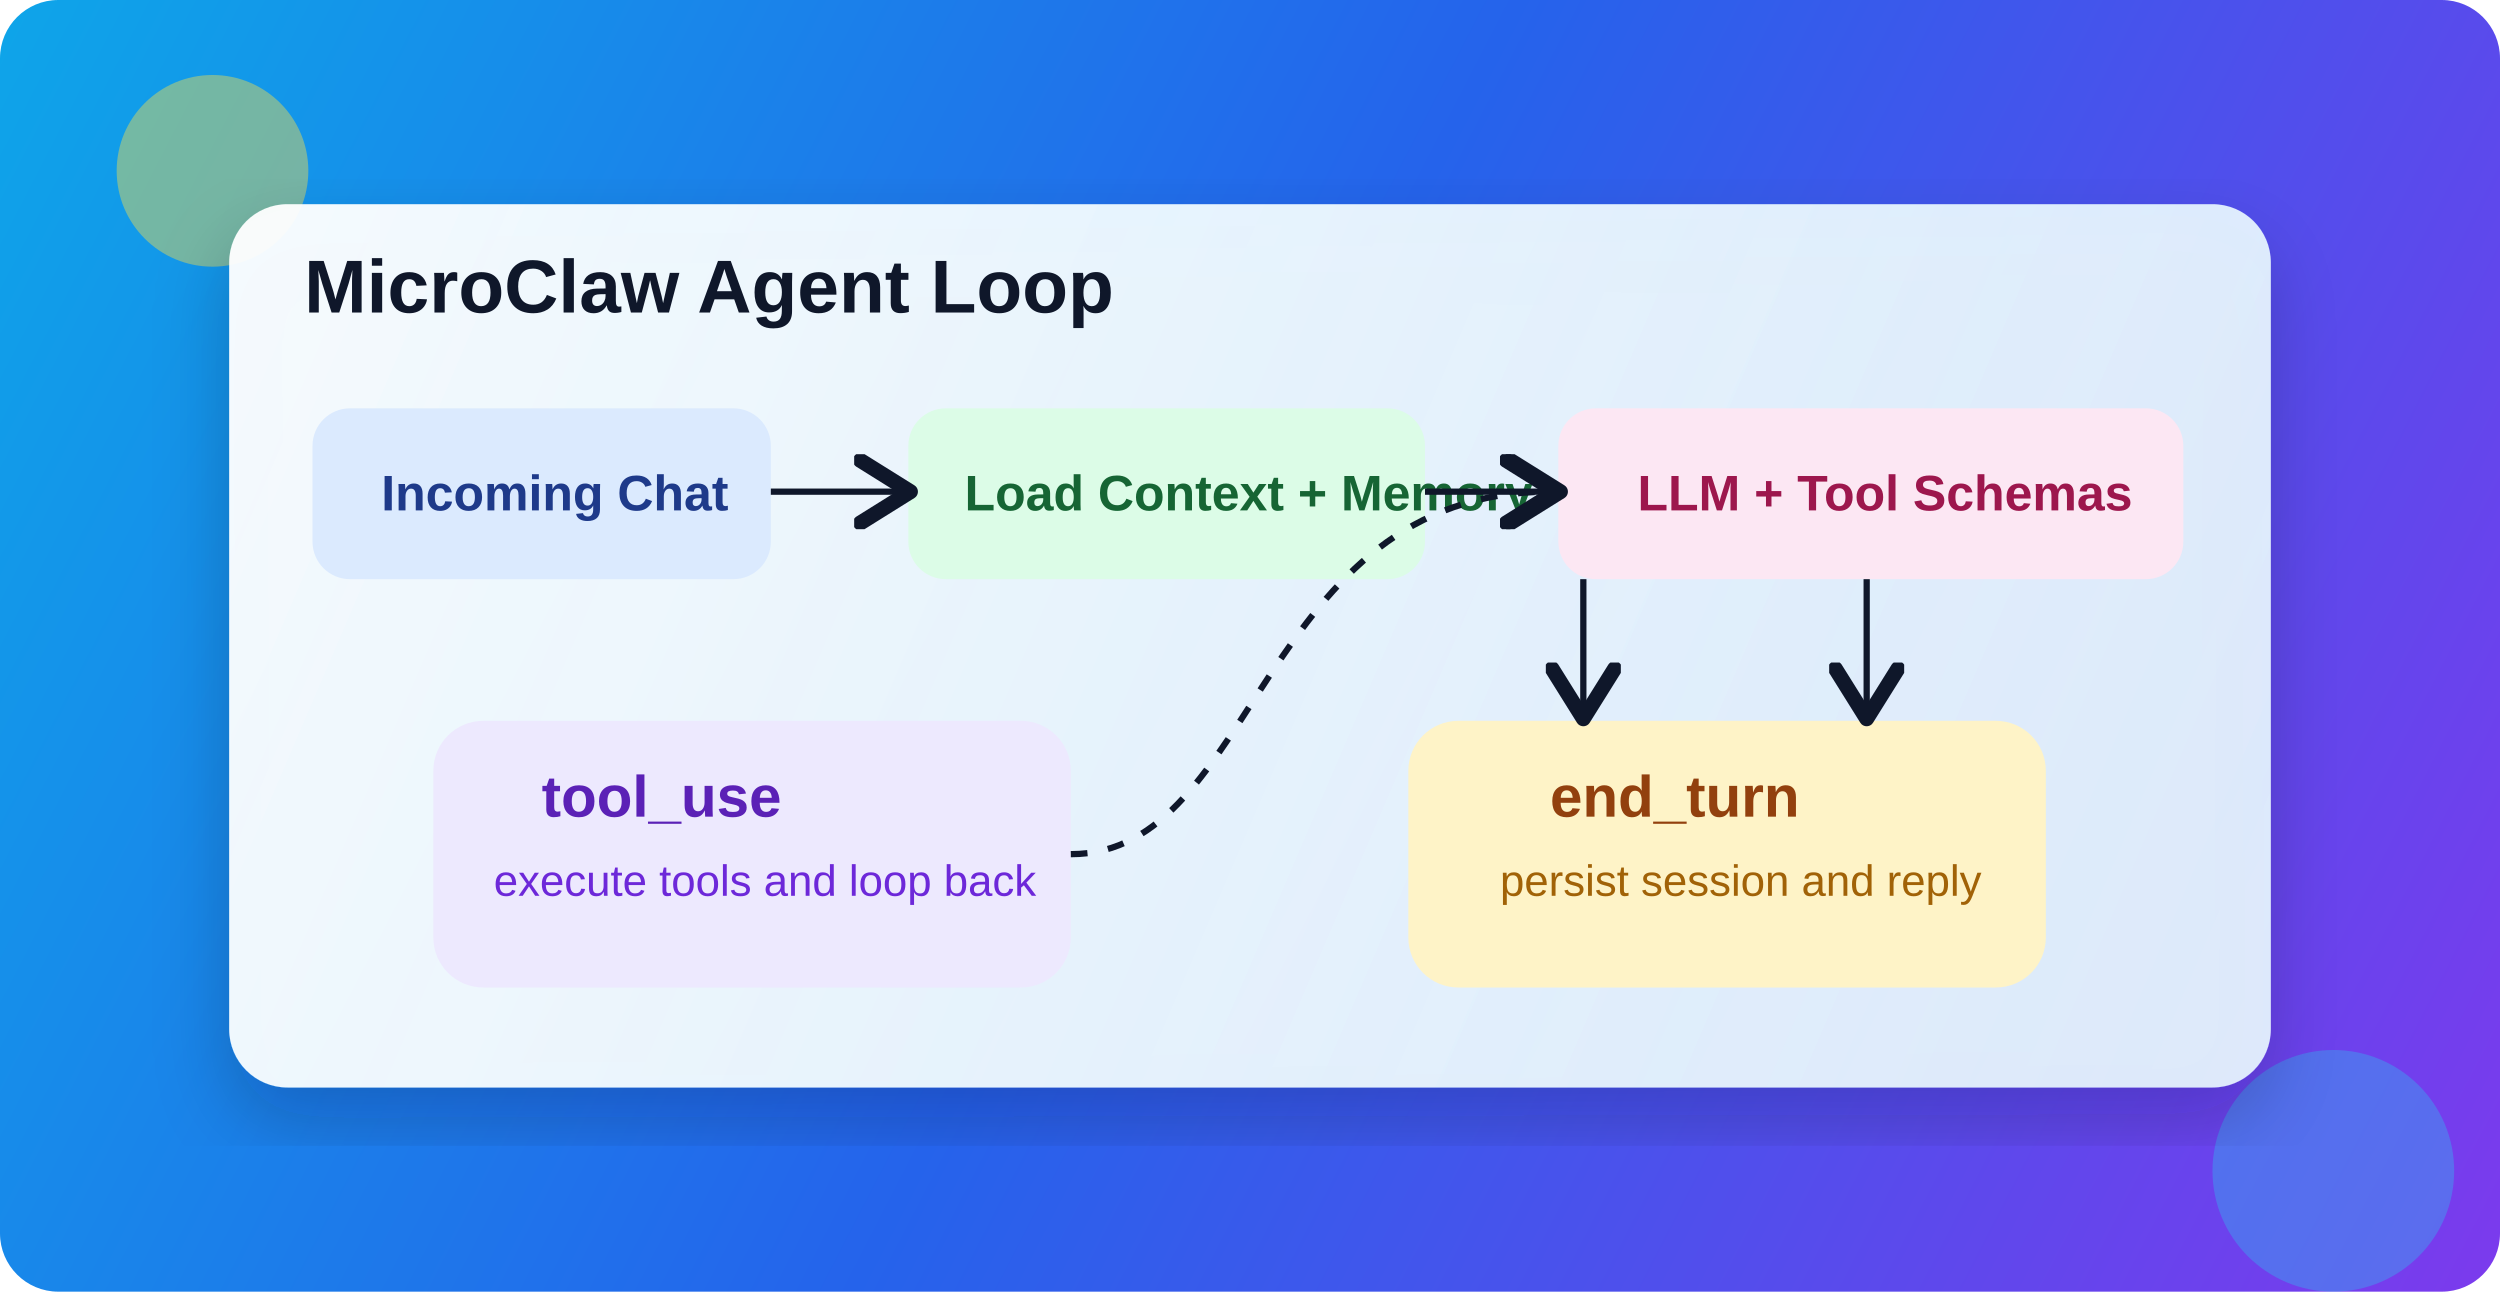
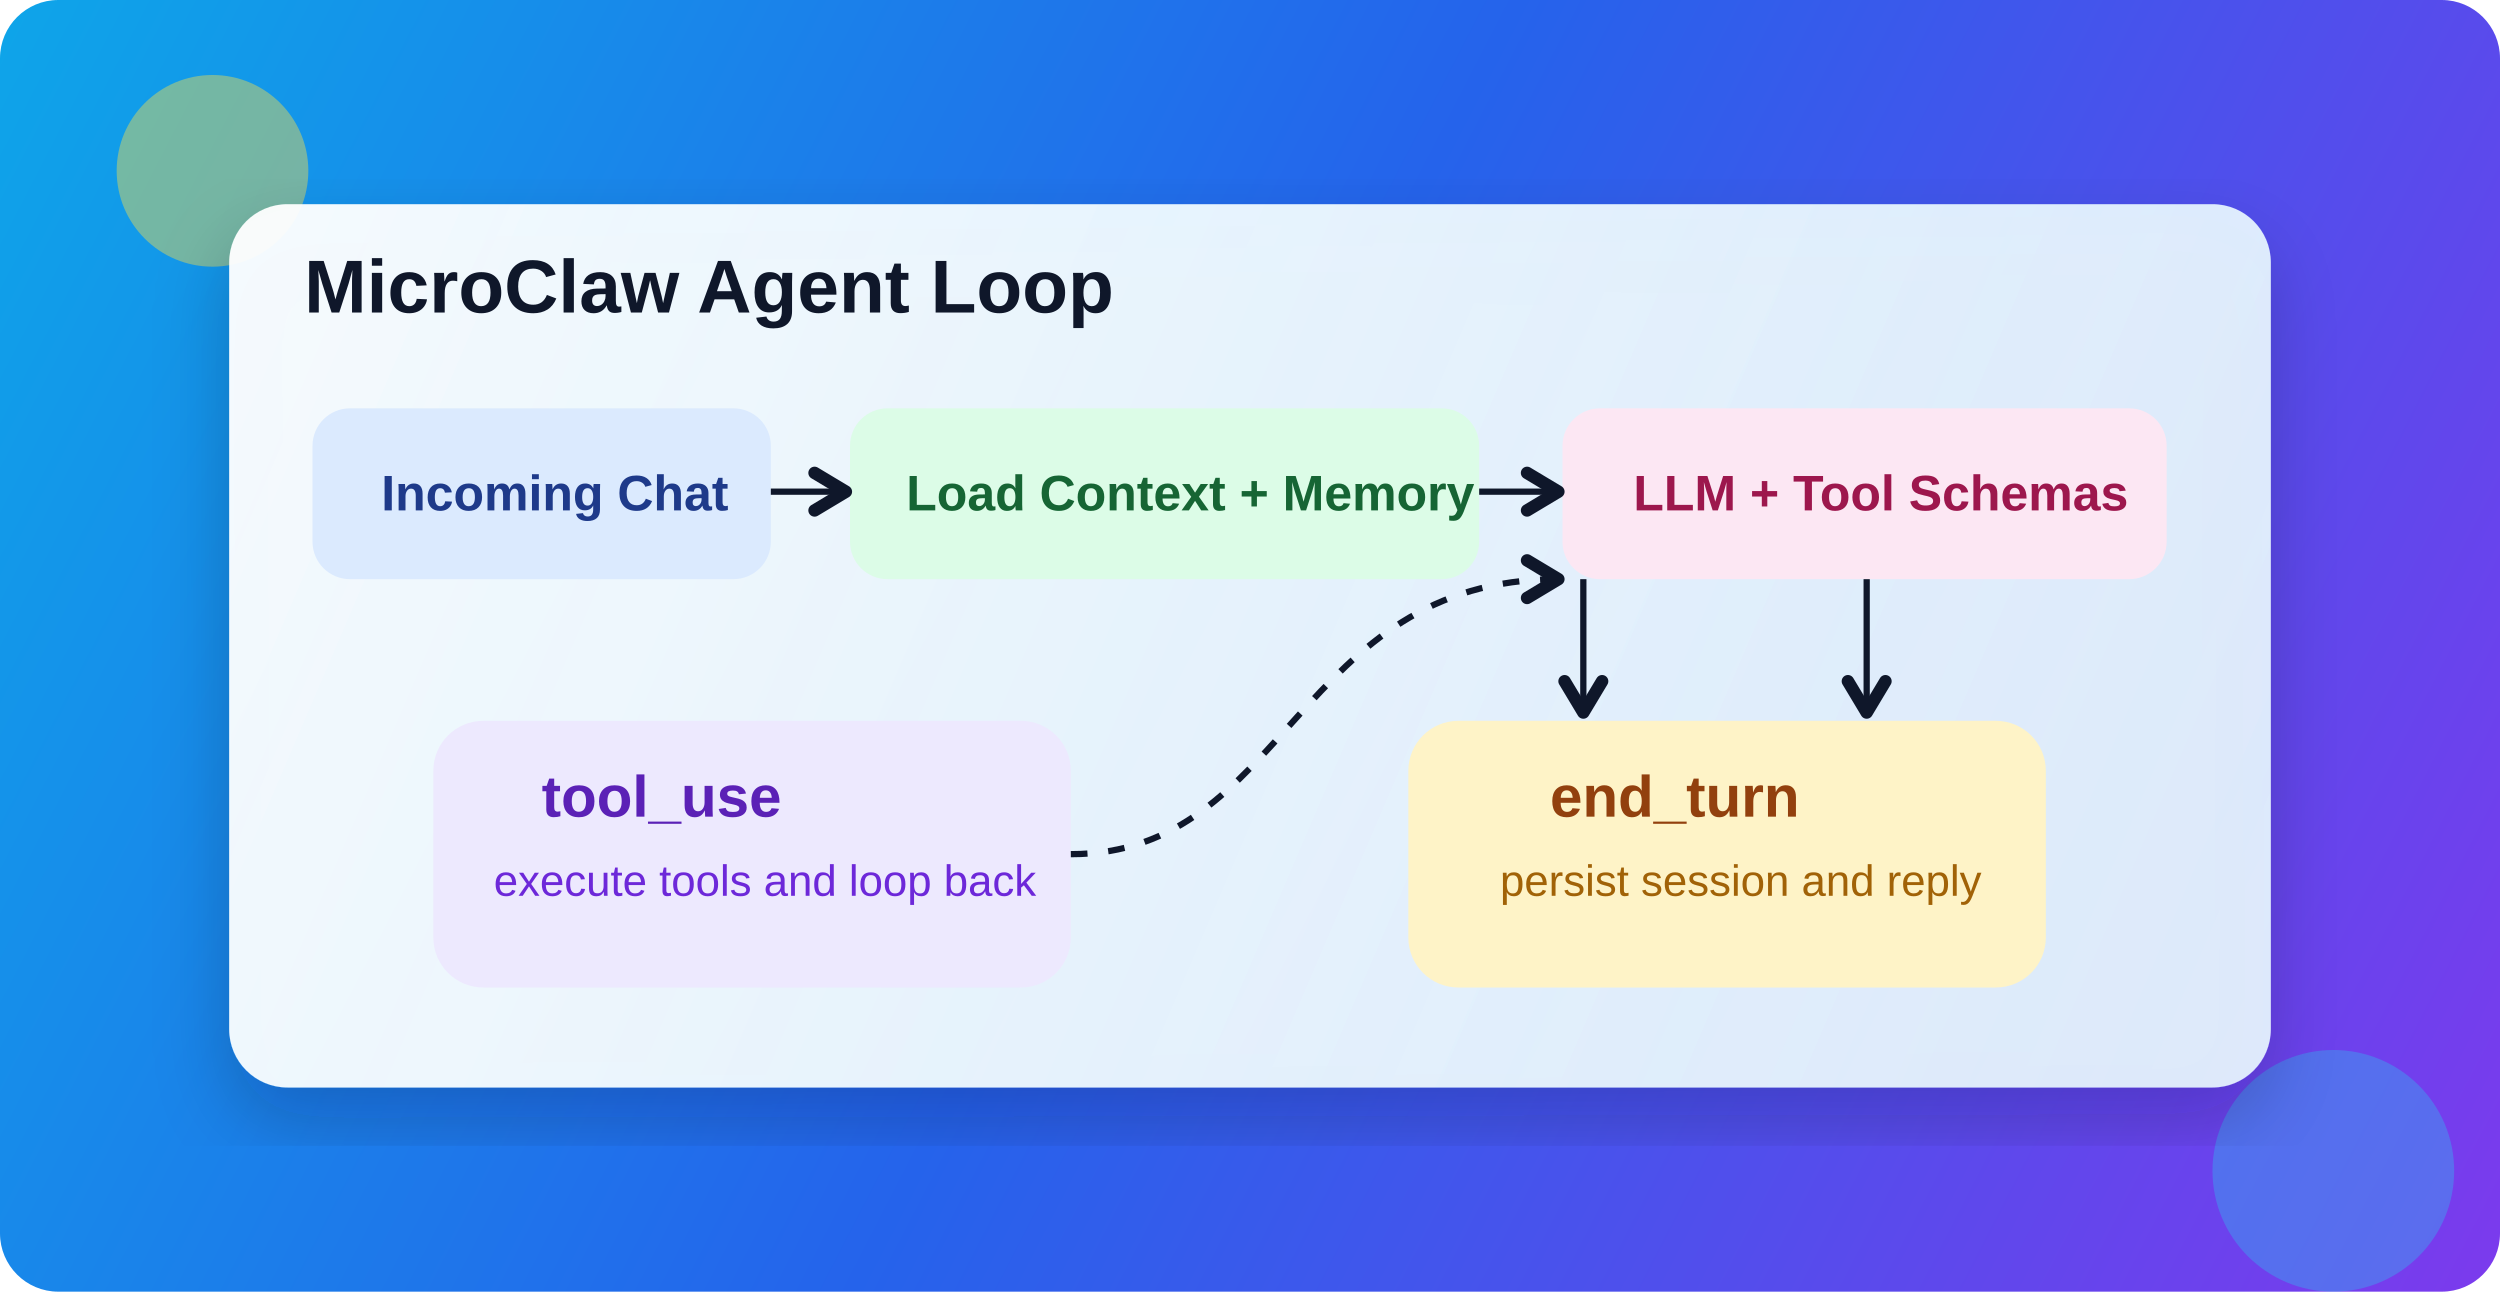
<svg xmlns="http://www.w3.org/2000/svg" width="1200" height="620" viewBox="0 0 1200 620" fill="none">
  <defs>
    <linearGradient id="bg" x1="0" y1="0" x2="1200" y2="620" gradientUnits="userSpaceOnUse">
      <stop stop-color="#0EA5E9" />
      <stop offset="0.48" stop-color="#2563EB" />
      <stop offset="1" stop-color="#7C3AED" />
    </linearGradient>
    <linearGradient id="card" x1="130" y1="120" x2="1040" y2="510" gradientUnits="userSpaceOnUse">
      <stop stop-color="#FFFFFF" stop-opacity="0.95" />
      <stop offset="1" stop-color="#ECFEFF" stop-opacity="0.88" />
    </linearGradient>
    <filter id="shadow" x="70" y="70" width="1060" height="480" filterUnits="userSpaceOnUse" color-interpolation-filters="sRGB">
      <feDropShadow dx="0" dy="16" stdDeviation="18" flood-color="#0F172A" flood-opacity="0.22" />
    </filter>
-     <marker id="arrow" markerWidth="12" markerHeight="12" refX="8" refY="6" orient="auto">
-       <path d="M1 1L9 6L1 11" stroke="#0F172A" stroke-width="2.4" stroke-linecap="round" stroke-linejoin="round" />
+     <marker id="arrow" markerWidth="8" markerHeight="8" refX="6" refY="4" orient="auto">
+       <path d="M1 1L6 4L1 7" stroke="#0F172A" stroke-width="2" stroke-linecap="round" stroke-linejoin="round" />
    </marker>
  </defs>
  <rect width="1200" height="620" rx="28" fill="url(#bg)" />
  <circle cx="102" cy="82" r="46" fill="#FDE047" fill-opacity="0.42" />
  <circle cx="1120" cy="562" r="58" fill="#22D3EE" fill-opacity="0.32" />
  <g filter="url(#shadow)">
    <rect x="110" y="98" width="980" height="424" rx="28" fill="url(#card)" />
  </g>
  <text x="146" y="150" fill="#0F172A" font-size="36" font-weight="700" font-family="Segoe UI, Arial, sans-serif">MicroClaw Agent Loop</text>
  <rect x="150" y="196" width="220" height="82" rx="18" fill="#DBEAFE" />
  <text x="183" y="245" fill="#1E3A8A" font-size="24" font-weight="700" font-family="Segoe UI, Arial, sans-serif">Incoming Chat</text>
-   <rect x="436" y="196" width="248" height="82" rx="18" fill="#DCFCE7" />
-   <text x="463" y="245" fill="#166534" font-size="24" font-weight="700" font-family="Segoe UI, Arial, sans-serif">Load Context + Memory</text>
-   <rect x="748" y="196" width="300" height="82" rx="18" fill="#FCE7F3" />
-   <text x="786" y="245" fill="#9D174D" font-size="24" font-weight="700" font-family="Segoe UI, Arial, sans-serif">LLM + Tool Schemas</text>
-   <path d="M370 236H434" stroke="#0F172A" stroke-width="3" marker-end="url(#arrow)" />
-   <path d="M684 236H746" stroke="#0F172A" stroke-width="3" marker-end="url(#arrow)" />
+   <rect x="408" y="196" width="302" height="82" rx="18" fill="#DCFCE7" />
+   <text x="435" y="245" fill="#166534" font-size="24" font-weight="700" font-family="Segoe UI, Arial, sans-serif">Load Context + Memory</text>
+   <rect x="750" y="196" width="290" height="82" rx="18" fill="#FCE7F3" />
+   <text x="784" y="245" fill="#9D174D" font-size="24" font-weight="700" font-family="Segoe UI, Arial, sans-serif">LLM + Tool Schemas</text>
+   <path d="M370 236H406" stroke="#0F172A" stroke-width="3" marker-end="url(#arrow)" />
+   <path d="M710 236H748" stroke="#0F172A" stroke-width="3" marker-end="url(#arrow)" />
  <rect x="208" y="346" width="306" height="128" rx="24" fill="#EDE9FE" />
  <text x="260" y="392" fill="#5B21B6" font-size="28" font-weight="700" font-family="Segoe UI, Arial, sans-serif">tool_use</text>
  <text x="237" y="430" fill="#6D28D9" font-size="21" font-family="Segoe UI, Arial, sans-serif">execute tools and loop back</text>
  <rect x="676" y="346" width="306" height="128" rx="24" fill="#FEF3C7" />
  <text x="744" y="392" fill="#92400E" font-size="28" font-weight="700" font-family="Segoe UI, Arial, sans-serif">end_turn</text>
  <text x="720" y="430" fill="#A16207" font-size="21" font-family="Segoe UI, Arial, sans-serif">persist session and reply</text>
  <path d="M896 278V342" stroke="#0F172A" stroke-width="3" marker-end="url(#arrow)" />
  <path d="M760 278V342" stroke="#0F172A" stroke-width="3" marker-end="url(#arrow)" />
-   <path d="M514 410C604 410 604 236 744 236" stroke="#0F172A" stroke-width="3" stroke-dasharray="8 10" marker-end="url(#arrow)" />
+   <path d="M514 410C618 410 622 278 748 278" stroke="#0F172A" stroke-width="3" stroke-dasharray="8 10" marker-end="url(#arrow)" />
</svg>
